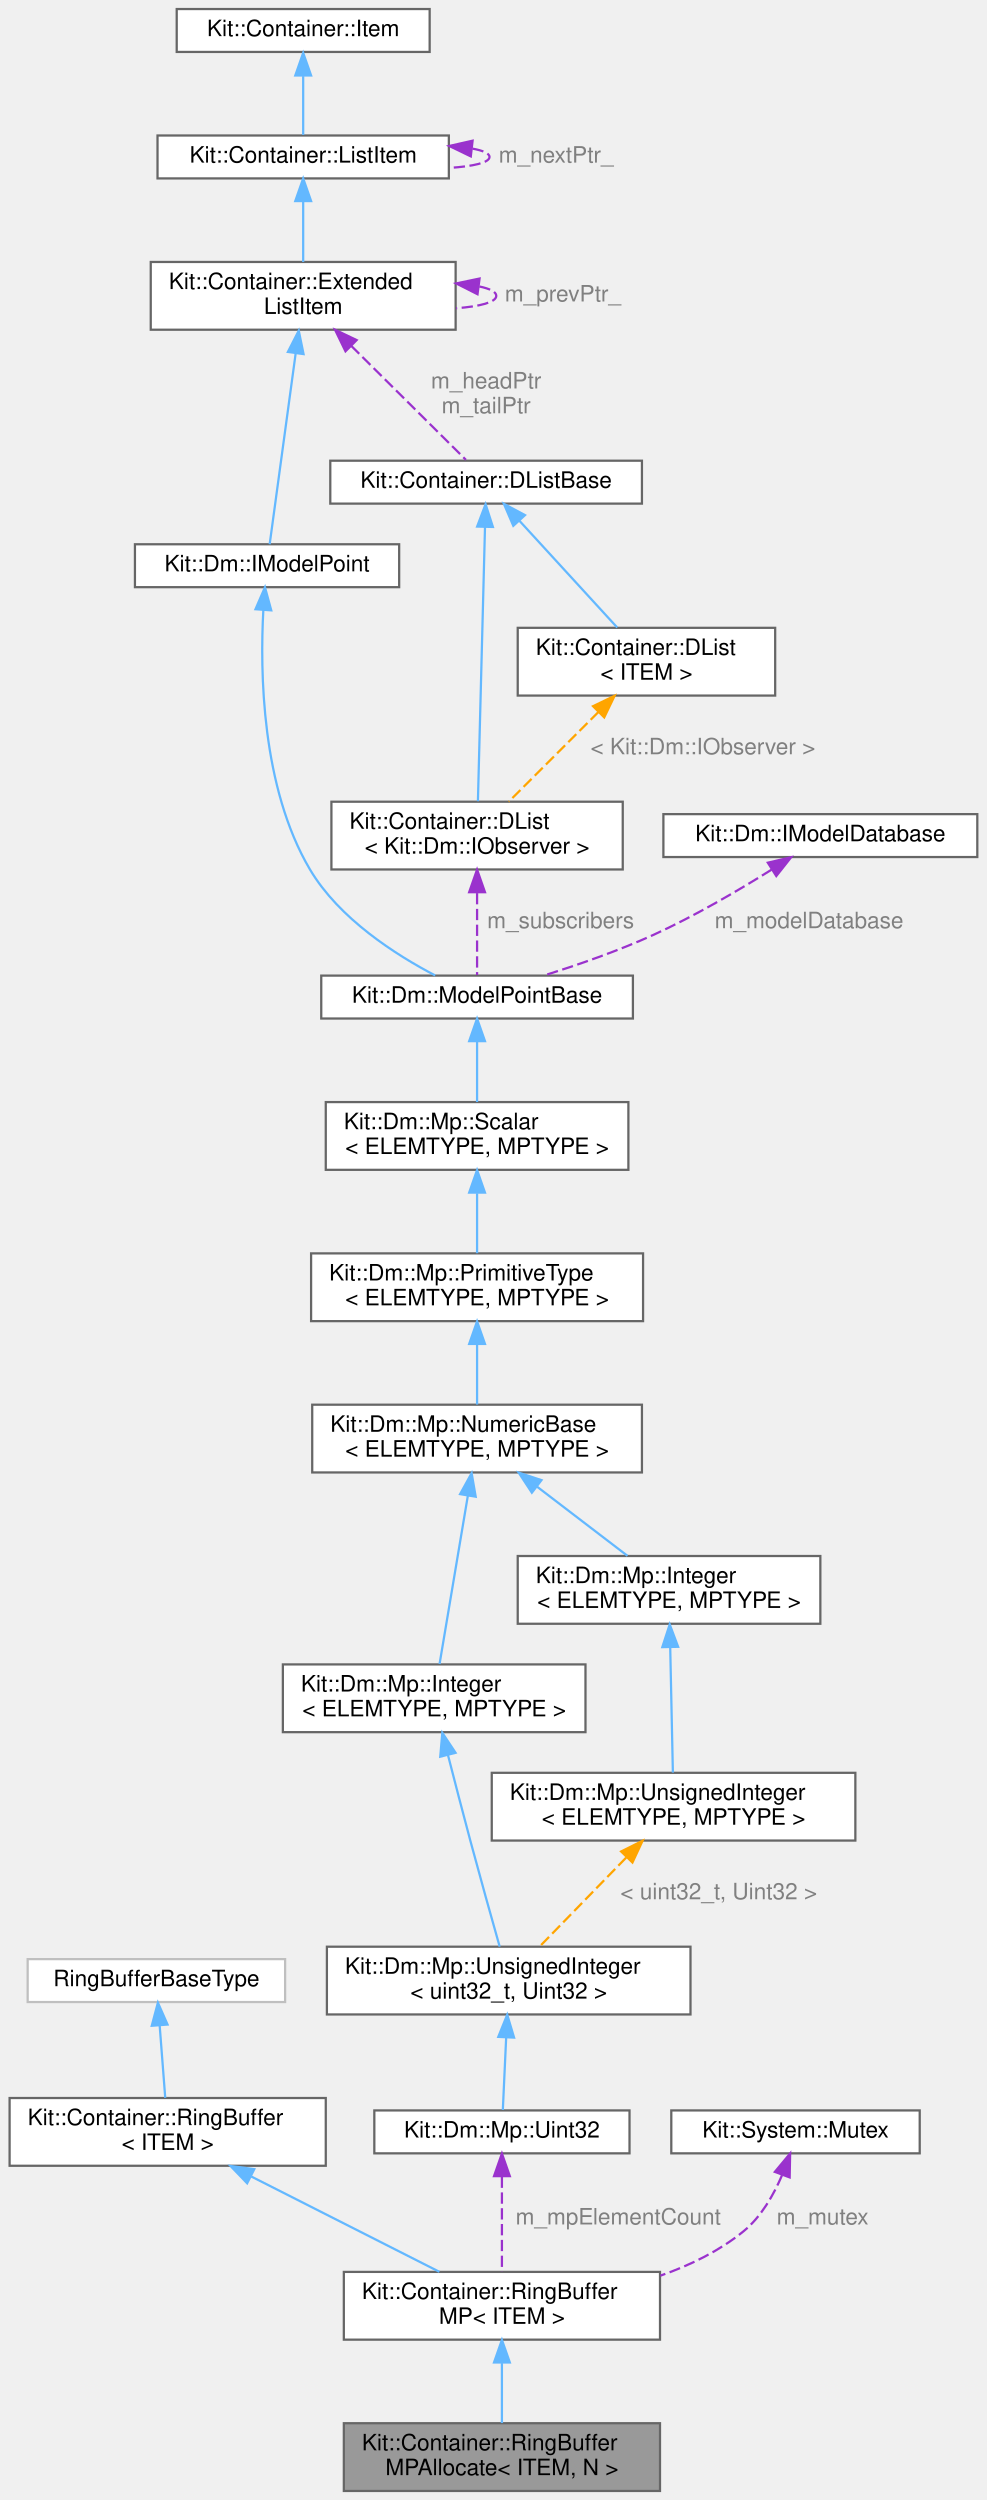
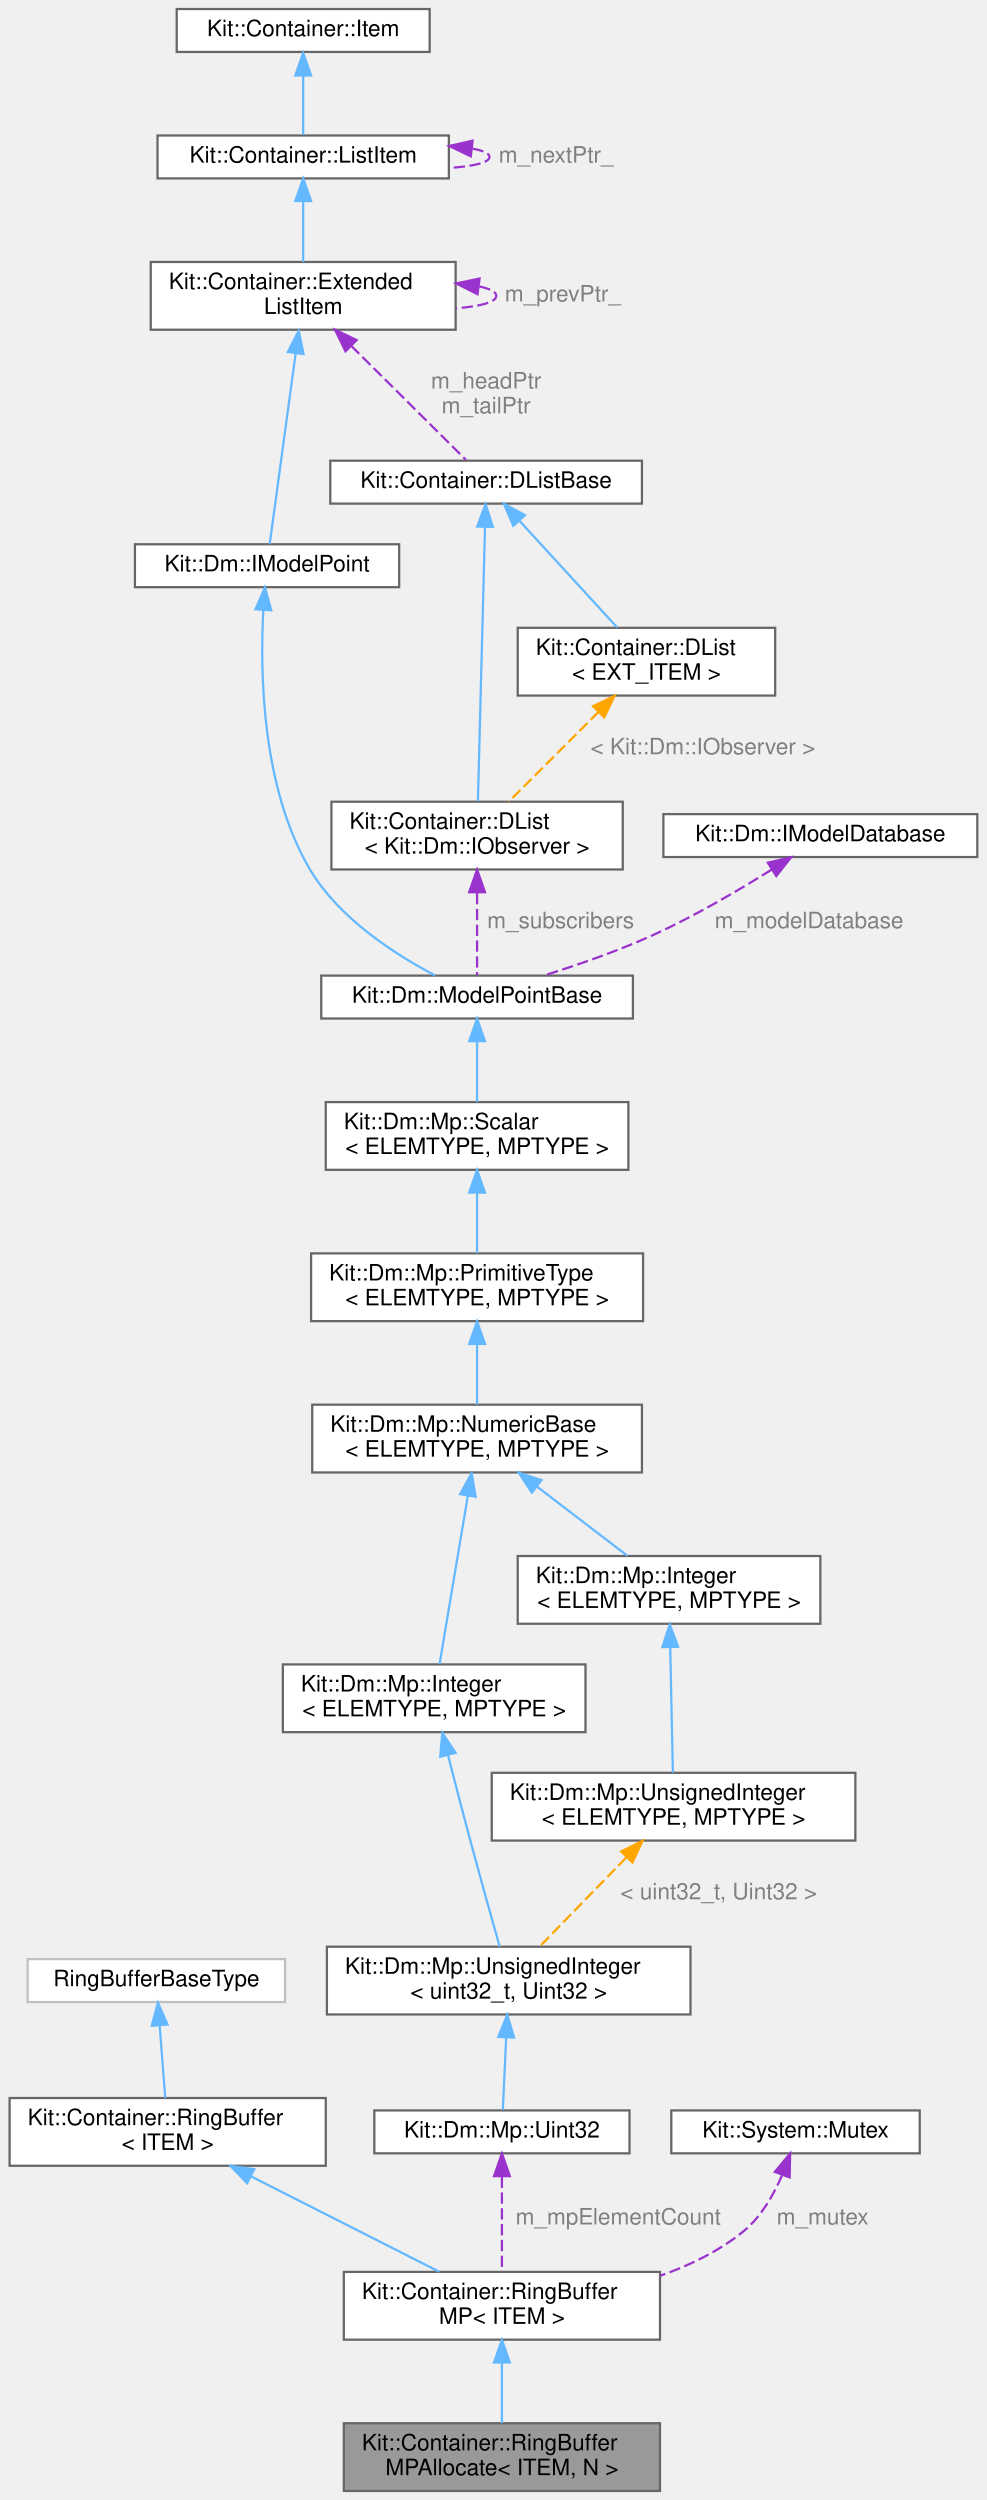
<svg xmlns="http://www.w3.org/2000/svg" xmlns:xlink="http://www.w3.org/1999/xlink" width="437pt" height="1107pt" viewBox="0.00 0.00 436.50 1107.00">
  <g id="graph0" class="graph" transform="scale(1 1) rotate(0) translate(4 1103)">
    <g id="Node000001" class="node">
      <g id="a_Node000001">
        <a xlink:title="This template class extends the RingBufferMP class by statically allocating memory for the ring buffe...">
          <polygon fill="#999999" stroke="#666666" points="288,-30 148,-30 148,0 288,0 288,-30" />
          <text text-anchor="start" x="156" y="-18" font-family="Helvetica,sans-Serif" font-size="10.00">Kit::Container::RingBuffer</text>
          <text text-anchor="middle" x="218" y="-7" font-family="Helvetica,sans-Serif" font-size="10.00">MPAllocate&lt; ITEM, N &gt;</text>
        </a>
      </g>
    </g>
    <g id="Node000002" class="node">
      <g id="a_Node000002">
        <a xlink:href="class_kit_1_1_container_1_1_ring_buffer_m_p.html" target="_top" xlink:title="This template class extends the RingBuffer class to be thread safe AND has Uint32 Model Point that tr...">
          <polygon fill="white" stroke="#666666" points="288,-97 148,-97 148,-67 288,-67 288,-97" />
          <text text-anchor="start" x="156" y="-85" font-family="Helvetica,sans-Serif" font-size="10.00">Kit::Container::RingBuffer</text>
          <text text-anchor="middle" x="218" y="-74" font-family="Helvetica,sans-Serif" font-size="10.00">MP&lt; ITEM &gt;</text>
        </a>
      </g>
    </g>
    <g id="edge1_Node000001_Node000002" class="edge">
      <g id="a_edge1_Node000001_Node000002">
        <a xlink:title=" ">
          <path fill="none" stroke="#63b8ff" d="M218,-56.61C218,-47.65 218,-37.82 218,-30.08" />
          <polygon fill="#63b8ff" stroke="#63b8ff" points="214.5,-56.9 218,-66.9 221.5,-56.9 214.5,-56.9" />
        </a>
      </g>
    </g>
    <g id="Node000003" class="node">
      <g id="a_Node000003">
        <a xlink:href="class_kit_1_1_container_1_1_ring_buffer.html" target="_top" xlink:title="This template class implements a Ring Buffer.">
          <polygon fill="white" stroke="#666666" points="140,-174 0,-174 0,-144 140,-144 140,-174" />
          <text text-anchor="start" x="8" y="-162" font-family="Helvetica,sans-Serif" font-size="10.00">Kit::Container::RingBuffer</text>
          <text text-anchor="middle" x="70" y="-151" font-family="Helvetica,sans-Serif" font-size="10.00">&lt; ITEM &gt;</text>
        </a>
      </g>
    </g>
    <g id="edge2_Node000002_Node000003" class="edge">
      <g id="a_edge2_Node000002_Node000003">
        <a xlink:title=" ">
          <path fill="none" stroke="#63b8ff" d="M106.96,-139.27C132.8,-126.18 166.76,-108.97 190.29,-97.04" />
          <polygon fill="#63b8ff" stroke="#63b8ff" points="105.18,-136.25 97.84,-143.89 108.34,-142.49 105.18,-136.25" />
        </a>
      </g>
    </g>
    <g id="Node000004" class="node">
      <g id="a_Node000004">
        <a xlink:title=" ">
          <polygon fill="white" stroke="#bfbfbf" points="122,-235.5 8,-235.5 8,-216.5 122,-216.5 122,-235.5" />
          <text text-anchor="middle" x="65" y="-223.5" font-family="Helvetica,sans-Serif" font-size="10.00">RingBufferBaseType</text>
        </a>
      </g>
    </g>
    <g id="edge3_Node000003_Node000004" class="edge">
      <g id="a_edge3_Node000003_Node000004">
        <a xlink:title=" ">
          <path fill="none" stroke="#63b8ff" d="M66.44,-206.24C67.23,-195.99 68.19,-183.5 68.92,-174.09" />
          <polygon fill="#63b8ff" stroke="#63b8ff" points="62.95,-205.99 65.67,-216.23 69.93,-206.53 62.95,-205.99" />
        </a>
      </g>
    </g>
    <g id="Node000005" class="node">
      <g id="a_Node000005">
        <a xlink:href="class_kit_1_1_dm_1_1_mp_1_1_uint32.html" target="_top" xlink:title="This class provides a concrete implementation for a Point who's data is a uint32_t.">
          <polygon fill="white" stroke="#666666" points="274.5,-168.5 161.5,-168.5 161.5,-149.5 274.5,-149.5 274.5,-168.5" />
          <text text-anchor="middle" x="218" y="-156.5" font-family="Helvetica,sans-Serif" font-size="10.00">Kit::Dm::Mp::Uint32</text>
        </a>
      </g>
    </g>
    <g id="edge4_Node000002_Node000005" class="edge">
      <g id="a_edge4_Node000002_Node000005">
        <a xlink:title=" ">
          <path fill="none" stroke="#9a32cd" stroke-dasharray="5,2" d="M218,-139.2C218,-126.14 218,-109.01 218,-97.11" />
          <polygon fill="#9a32cd" stroke="#9a32cd" points="214.5,-139.4 218,-149.4 221.5,-139.4 214.5,-139.4" />
        </a>
      </g>
      <text text-anchor="middle" x="269.5" y="-118" font-family="Helvetica,sans-Serif" font-size="10.00" fill="grey"> m_mpElementCount</text>
    </g>
    <g id="Node000006" class="node">
      <g id="a_Node000006">
        <a xlink:href="class_kit_1_1_dm_1_1_mp_1_1_unsigned_integer.html" target="_top" xlink:title=" ">
          <polygon fill="white" stroke="#666666" points="301.5,-241 140.5,-241 140.5,-211 301.5,-211 301.5,-241" />
          <text text-anchor="start" x="148.5" y="-229" font-family="Helvetica,sans-Serif" font-size="10.00">Kit::Dm::Mp::UnsignedInteger</text>
          <text text-anchor="middle" x="221" y="-218" font-family="Helvetica,sans-Serif" font-size="10.00">&lt; uint32_t, Uint32 &gt;</text>
        </a>
      </g>
    </g>
    <g id="edge5_Node000005_Node000006" class="edge">
      <g id="a_edge5_Node000005_Node000006">
        <a xlink:title=" ">
          <path fill="none" stroke="#63b8ff" d="M219.88,-200.75C219.36,-189.52 218.78,-176.88 218.4,-168.69" />
          <polygon fill="#63b8ff" stroke="#63b8ff" points="216.39,-201.07 220.35,-210.9 223.38,-200.75 216.39,-201.07" />
        </a>
      </g>
    </g>
    <g id="Node000007" class="node">
      <g id="a_Node000007">
        <a xlink:href="class_kit_1_1_dm_1_1_mp_1_1_integer.html" target="_top" xlink:title="This template class provides a mostly concrete implementation for a Model Point who's data is a C int...">
          <polygon fill="white" stroke="#666666" points="255,-366 121,-366 121,-336 255,-336 255,-366" />
          <text text-anchor="start" x="129" y="-354" font-family="Helvetica,sans-Serif" font-size="10.00">Kit::Dm::Mp::Integer</text>
          <text text-anchor="middle" x="188" y="-343" font-family="Helvetica,sans-Serif" font-size="10.00">&lt; ELEMTYPE, MPTYPE &gt;</text>
        </a>
      </g>
    </g>
    <g id="edge6_Node000006_Node000007" class="edge">
      <g id="a_edge6_Node000006_Node000007">
        <a xlink:title=" ">
          <path fill="none" stroke="#63b8ff" d="M194.09,-325.94C197.04,-314.44 200.65,-300.49 204,-288 208.33,-271.86 213.51,-253.38 217.01,-241.03" />
          <polygon fill="#63b8ff" stroke="#63b8ff" points="190.69,-325.14 191.61,-335.7 197.47,-326.87 190.69,-325.14" />
        </a>
      </g>
    </g>
    <g id="Node000008" class="node">
      <g id="a_Node000008">
        <a xlink:href="class_kit_1_1_dm_1_1_mp_1_1_numeric_base.html" target="_top" xlink:title="This template class extends the PrimitiveType class to provide numeric operations.">
          <polygon fill="white" stroke="#666666" points="280,-481 134,-481 134,-451 280,-451 280,-481" />
          <text text-anchor="start" x="142" y="-469" font-family="Helvetica,sans-Serif" font-size="10.00">Kit::Dm::Mp::NumericBase</text>
          <text text-anchor="middle" x="207" y="-458" font-family="Helvetica,sans-Serif" font-size="10.00">&lt; ELEMTYPE, MPTYPE &gt;</text>
        </a>
      </g>
    </g>
    <g id="edge7_Node000007_Node000008" class="edge">
      <g id="a_edge7_Node000007_Node000008">
        <a xlink:title=" ">
          <path fill="none" stroke="#63b8ff" d="M202.93,-440.79C199.11,-418.08 193.53,-384.9 190.39,-366.2" />
          <polygon fill="#63b8ff" stroke="#63b8ff" points="199.48,-441.41 204.59,-450.69 206.39,-440.25 199.48,-441.41" />
        </a>
      </g>
    </g>
    <g id="Node000021" class="node">
      <g id="a_Node000021">
        <a xlink:href="class_kit_1_1_dm_1_1_mp_1_1_integer.html" target="_top" xlink:title="This template class provides a mostly concrete implementation for a Model Point who's data is a C int...">
          <polygon fill="white" stroke="#666666" points="359,-414 225,-414 225,-384 359,-384 359,-414" />
          <text text-anchor="start" x="233" y="-402" font-family="Helvetica,sans-Serif" font-size="10.00">Kit::Dm::Mp::Integer</text>
          <text text-anchor="middle" x="292" y="-391" font-family="Helvetica,sans-Serif" font-size="10.00">&lt; ELEMTYPE, MPTYPE &gt;</text>
        </a>
      </g>
    </g>
    <g id="edge25_Node000021_Node000008" class="edge">
      <g id="a_edge25_Node000021_Node000008">
        <a xlink:title=" ">
          <path fill="none" stroke="#63b8ff" d="M233.59,-444.67C246.59,-434.73 261.9,-423.01 273.59,-414.08" />
          <polygon fill="#63b8ff" stroke="#63b8ff" points="231.26,-442.04 225.44,-450.9 235.51,-447.6 231.26,-442.04" />
        </a>
      </g>
    </g>
    <g id="Node000009" class="node">
      <g id="a_Node000009">
        <a xlink:href="class_kit_1_1_dm_1_1_mp_1_1_primitive_type.html" target="_top" xlink:title="This template class extends the Scalar base class to data that is a C primitive type of type: 'ELEMTY...">
          <polygon fill="white" stroke="#666666" points="280.5,-548 133.5,-548 133.5,-518 280.5,-518 280.5,-548" />
          <text text-anchor="start" x="141.5" y="-536" font-family="Helvetica,sans-Serif" font-size="10.00">Kit::Dm::Mp::PrimitiveType</text>
          <text text-anchor="middle" x="207" y="-525" font-family="Helvetica,sans-Serif" font-size="10.00">&lt; ELEMTYPE, MPTYPE &gt;</text>
        </a>
      </g>
    </g>
    <g id="edge8_Node000008_Node000009" class="edge">
      <g id="a_edge8_Node000008_Node000009">
        <a xlink:title=" ">
          <path fill="none" stroke="#63b8ff" d="M207,-507.61C207,-498.65 207,-488.82 207,-481.08" />
          <polygon fill="#63b8ff" stroke="#63b8ff" points="203.5,-507.9 207,-517.9 210.5,-507.9 203.5,-507.9" />
        </a>
      </g>
    </g>
    <g id="Node000010" class="node">
      <g id="a_Node000010">
        <a xlink:href="class_kit_1_1_dm_1_1_mp_1_1_scalar.html" target="_top" xlink:title="This template class is partial concrete class that provides a basic implementation for a Model Point ...">
          <polygon fill="white" stroke="#666666" points="274,-615 140,-615 140,-585 274,-585 274,-615" />
          <text text-anchor="start" x="148" y="-603" font-family="Helvetica,sans-Serif" font-size="10.00">Kit::Dm::Mp::Scalar</text>
          <text text-anchor="middle" x="207" y="-592" font-family="Helvetica,sans-Serif" font-size="10.00">&lt; ELEMTYPE, MPTYPE &gt;</text>
        </a>
      </g>
    </g>
    <g id="edge9_Node000009_Node000010" class="edge">
      <g id="a_edge9_Node000009_Node000010">
        <a xlink:title=" ">
          <path fill="none" stroke="#63b8ff" d="M207,-574.61C207,-565.65 207,-555.82 207,-548.08" />
          <polygon fill="#63b8ff" stroke="#63b8ff" points="203.5,-574.9 207,-584.9 210.5,-574.9 203.5,-574.9" />
        </a>
      </g>
    </g>
    <g id="Node000011" class="node">
      <g id="a_Node000011">
        <a xlink:href="class_kit_1_1_dm_1_1_model_point_base.html" target="_top" xlink:title="This concrete class provide common infrastructure for a Model Point.">
          <polygon fill="white" stroke="#666666" points="276,-671 138,-671 138,-652 276,-652 276,-671" />
          <text text-anchor="middle" x="207" y="-659" font-family="Helvetica,sans-Serif" font-size="10.00">Kit::Dm::ModelPointBase</text>
        </a>
      </g>
    </g>
    <g id="edge10_Node000010_Node000011" class="edge">
      <g id="a_edge10_Node000010_Node000011">
        <a xlink:title=" ">
          <path fill="none" stroke="#63b8ff" d="M207,-641.73C207,-633.09 207,-623 207,-615.02" />
          <polygon fill="#63b8ff" stroke="#63b8ff" points="203.5,-641.98 207,-651.98 210.5,-641.98 203.5,-641.98" />
        </a>
      </g>
    </g>
    <g id="Node000012" class="node">
      <g id="a_Node000012">
        <a xlink:href="class_kit_1_1_dm_1_1_i_model_point.html" target="_top" xlink:title="This mostly abstract class defines the interface for a Model Point.">
          <polygon fill="white" stroke="#666666" points="172.5,-862 55.5,-862 55.5,-843 172.5,-843 172.5,-862" />
          <text text-anchor="middle" x="114" y="-850" font-family="Helvetica,sans-Serif" font-size="10.00">Kit::Dm::IModelPoint</text>
        </a>
      </g>
    </g>
    <g id="edge11_Node000011_Node000012" class="edge">
      <g id="a_edge11_Node000011_Node000012">
        <a xlink:title=" ">
          <path fill="none" stroke="#63b8ff" d="M112.36,-832.89C110.86,-805.68 111.51,-754.32 133,-718 145.92,-696.16 171.08,-680.14 188.45,-671.07" />
          <polygon fill="#63b8ff" stroke="#63b8ff" points="108.88,-833.24 113.08,-842.96 115.86,-832.74 108.88,-833.24" />
        </a>
      </g>
    </g>
    <g id="Node000013" class="node">
      <g id="a_Node000013">
        <a xlink:href="class_kit_1_1_container_1_1_extended_list_item.html" target="_top" xlink:title="This class is used by the Container classes to implement a various types of DOUBLY linked containers.">
          <polygon fill="white" stroke="#666666" points="197.5,-987 62.5,-987 62.5,-957 197.5,-957 197.5,-987" />
          <text text-anchor="start" x="70.5" y="-975" font-family="Helvetica,sans-Serif" font-size="10.00">Kit::Container::Extended</text>
          <text text-anchor="middle" x="130" y="-964" font-family="Helvetica,sans-Serif" font-size="10.00">ListItem</text>
        </a>
      </g>
    </g>
    <g id="edge12_Node000012_Node000013" class="edge">
      <g id="a_edge12_Node000012_Node000013">
        <a xlink:title=" ">
          <path fill="none" stroke="#63b8ff" d="M126.68,-946.59C123.08,-920.19 117.55,-879.55 115.16,-862.02" />
          <polygon fill="#63b8ff" stroke="#63b8ff" points="123.22,-947.16 128.04,-956.59 130.16,-946.21 123.22,-947.16" />
        </a>
      </g>
    </g>
    <g id="edge16_Node000013_Node000013" class="edge">
      <g id="a_edge16_Node000013_Node000013">
        <a xlink:title=" ">
          <path fill="none" stroke="#9a32cd" stroke-dasharray="5,2" d="M208,-976.15C212.69,-975.16 215.5,-973.78 215.5,-972 215.5,-969.16 208.3,-967.32 197.73,-966.5" />
          <polygon fill="#9a32cd" stroke="#9a32cd" points="207.19,-972.72 197.73,-977.5 208.1,-979.66 207.19,-972.72" />
        </a>
      </g>
      <text text-anchor="middle" x="245" y="-969.5" font-family="Helvetica,sans-Serif" font-size="10.00" fill="grey"> m_prevPtr_</text>
    </g>
    <g id="Node000017" class="node">
      <g id="a_Node000017">
        <a xlink:href="class_kit_1_1_container_1_1_d_list_base.html" target="_top" xlink:title="This protected base class implements a NON-TYPE-SAFE a doubly linked list which maintains the orderin...">
          <polygon fill="white" stroke="#666666" points="280,-899 142,-899 142,-880 280,-880 280,-899" />
          <text text-anchor="middle" x="211" y="-887" font-family="Helvetica,sans-Serif" font-size="10.00">Kit::Container::DListBase</text>
        </a>
      </g>
    </g>
    <g id="edge19_Node000017_Node000013" class="edge">
      <g id="a_edge19_Node000017_Node000013">
        <a xlink:title=" ">
          <path fill="none" stroke="#9a32cd" stroke-dasharray="5,2" d="M151.26,-949.87C167.8,-933.44 189.91,-911.46 202.06,-899.38" />
          <polygon fill="#9a32cd" stroke="#9a32cd" points="148.73,-947.45 144.11,-956.98 153.67,-952.41 148.73,-947.45" />
        </a>
      </g>
      <text text-anchor="middle" x="211" y="-931" font-family="Helvetica,sans-Serif" font-size="10.00" fill="grey"> m_headPtr</text>
      <text text-anchor="middle" x="211" y="-920" font-family="Helvetica,sans-Serif" font-size="10.00" fill="grey">m_tailPtr</text>
    </g>
    <g id="Node000014" class="node">
      <g id="a_Node000014">
        <a xlink:href="class_kit_1_1_container_1_1_list_item.html" target="_top" xlink:title="This class is used by the Container classes to implement a various types of linked lists containers.">
          <polygon fill="white" stroke="#666666" points="194.5,-1043 65.5,-1043 65.5,-1024 194.5,-1024 194.5,-1043" />
          <text text-anchor="middle" x="130" y="-1031" font-family="Helvetica,sans-Serif" font-size="10.00">Kit::Container::ListItem</text>
        </a>
      </g>
    </g>
    <g id="edge13_Node000013_Node000014" class="edge">
      <g id="a_edge13_Node000013_Node000014">
        <a xlink:title=" ">
          <path fill="none" stroke="#63b8ff" d="M130,-1013.73C130,-1005.09 130,-995 130,-987.02" />
          <polygon fill="#63b8ff" stroke="#63b8ff" points="126.5,-1013.98 130,-1023.98 133.5,-1013.98 126.5,-1013.98" />
        </a>
      </g>
    </g>
    <g id="edge15_Node000014_Node000014" class="edge">
      <g id="a_edge15_Node000014_Node000014">
        <a xlink:title=" ">
          <path fill="none" stroke="#9a32cd" stroke-dasharray="5,2" d="M204.96,-1037.19C209.66,-1036.32 212.5,-1035.09 212.5,-1033.5 212.5,-1030.96 205.24,-1029.34 194.68,-1028.64" />
          <polygon fill="#9a32cd" stroke="#9a32cd" points="204.22,-1033.75 194.68,-1038.36 205.01,-1040.7 204.22,-1033.75" />
        </a>
      </g>
      <text text-anchor="middle" x="242" y="-1031" font-family="Helvetica,sans-Serif" font-size="10.00" fill="grey"> m_nextPtr_</text>
    </g>
    <g id="Node000015" class="node">
      <g id="a_Node000015">
        <a xlink:href="class_kit_1_1_container_1_1_item.html" target="_top" xlink:title="This class is used by the Intrusive Container classes to enforce the semantic and item/element can be...">
          <polygon fill="white" stroke="#666666" points="186,-1099 74,-1099 74,-1080 186,-1080 186,-1099" />
          <text text-anchor="middle" x="130" y="-1087" font-family="Helvetica,sans-Serif" font-size="10.00">Kit::Container::Item</text>
        </a>
      </g>
    </g>
    <g id="edge14_Node000014_Node000015" class="edge">
      <g id="a_edge14_Node000014_Node000015">
        <a xlink:title=" ">
          <path fill="none" stroke="#63b8ff" d="M130,-1069.3C130,-1060.41 130,-1050.28 130,-1043.25" />
          <polygon fill="#63b8ff" stroke="#63b8ff" points="126.5,-1069.58 130,-1079.58 133.5,-1069.58 126.5,-1069.58" />
        </a>
      </g>
    </g>
    <g id="Node000016" class="node">
      <g id="a_Node000016">
        <a xlink:href="class_kit_1_1_container_1_1_d_list.html" target="_top" xlink:title=" ">
          <polygon fill="white" stroke="#666666" points="271.5,-748 142.5,-748 142.5,-718 271.5,-718 271.5,-748" />
          <text text-anchor="start" x="150.5" y="-736" font-family="Helvetica,sans-Serif" font-size="10.00">Kit::Container::DList</text>
          <text text-anchor="middle" x="207" y="-725" font-family="Helvetica,sans-Serif" font-size="10.00">&lt; Kit::Dm::IObserver &gt;</text>
        </a>
      </g>
    </g>
    <g id="edge17_Node000011_Node000016" class="edge">
      <g id="a_edge17_Node000011_Node000016">
        <a xlink:title=" ">
          <path fill="none" stroke="#9a32cd" stroke-dasharray="5,2" d="M207,-707.56C207,-694.95 207,-680.35 207,-671.27" />
          <polygon fill="#9a32cd" stroke="#9a32cd" points="203.5,-707.94 207,-717.94 210.5,-707.94 203.5,-707.94" />
        </a>
      </g>
      <text text-anchor="middle" x="244" y="-692" font-family="Helvetica,sans-Serif" font-size="10.00" fill="grey"> m_subscribers</text>
    </g>
    <g id="edge18_Node000016_Node000017" class="edge">
      <g id="a_edge18_Node000016_Node000017">
        <a xlink:title=" ">
          <path fill="none" stroke="#63b8ff" d="M210.51,-869.73C209.7,-838.42 208.09,-776.18 207.37,-748.21" />
          <polygon fill="#63b8ff" stroke="#63b8ff" points="207.02,-869.84 210.77,-879.75 214.01,-869.66 207.02,-869.84" />
        </a>
      </g>
    </g>
    <g id="Node000018" class="node">
      <g id="a_Node000018">
-         <a xlink:href="class_kit_1_1_container_1_1_d_list.html" target="_top" xlink:title="This template class implements a singly linked list which maintains the ordering imposed on it by the...">
+         <a xlink:href="class_kit_1_1_container_1_1_d_list.html" target="_top" xlink:title="This template class implements a double linked list which maintains the ordering imposed on it by the...">
          <polygon fill="white" stroke="#666666" points="339,-825 225,-825 225,-795 339,-795 339,-825" />
          <text text-anchor="start" x="233" y="-813" font-family="Helvetica,sans-Serif" font-size="10.00">Kit::Container::DList</text>
-           <text text-anchor="middle" x="282" y="-802" font-family="Helvetica,sans-Serif" font-size="10.00">&lt; ITEM &gt;</text>
+           <text text-anchor="middle" x="282" y="-802" font-family="Helvetica,sans-Serif" font-size="10.00">&lt; EXT_ITEM &gt;</text>
        </a>
      </g>
    </g>
    <g id="edge21_Node000018_Node000017" class="edge">
      <g id="a_edge21_Node000018_Node000017">
        <a xlink:title=" ">
          <path fill="none" stroke="#63b8ff" d="M225.66,-872.5C238.44,-858.55 256.8,-838.51 269.05,-825.14" />
          <polygon fill="#63b8ff" stroke="#63b8ff" points="223.04,-870.17 218.87,-879.91 228.21,-874.9 223.04,-870.17" />
        </a>
      </g>
    </g>
    <g id="edge20_Node000016_Node000018" class="edge">
      <g id="a_edge20_Node000016_Node000018">
        <a xlink:title=" ">
          <path fill="none" stroke="orange" stroke-dasharray="5,2" d="M260.82,-787.82C248.08,-775.08 232.24,-759.24 221.04,-748.04" />
          <polygon fill="orange" stroke="orange" points="258.35,-790.3 267.89,-794.89 263.3,-785.35 258.35,-790.3" />
        </a>
      </g>
      <text text-anchor="middle" x="307" y="-769" font-family="Helvetica,sans-Serif" font-size="10.00" fill="grey"> &lt; Kit::Dm::IObserver &gt;</text>
    </g>
    <g id="Node000019" class="node">
      <g id="a_Node000019">
        <a xlink:href="class_kit_1_1_dm_1_1_i_model_database.html" target="_top" xlink:title="This class defines the basic operations that can be performed on a Model Base.">
          <polygon fill="white" stroke="#666666" points="428.5,-742.5 289.5,-742.5 289.5,-723.5 428.5,-723.5 428.5,-742.5" />
          <text text-anchor="middle" x="359" y="-730.5" font-family="Helvetica,sans-Serif" font-size="10.00">Kit::Dm::IModelDatabase</text>
        </a>
      </g>
    </g>
    <g id="edge22_Node000011_Node000019" class="edge">
      <g id="a_edge22_Node000011_Node000019">
        <a xlink:title=" ">
          <path fill="none" stroke="#9a32cd" stroke-dasharray="5,2" d="M337.38,-717.9C322.94,-708.87 303.31,-697.33 285,-689 269.51,-681.95 251.57,-675.73 236.8,-671.09" />
          <polygon fill="#9a32cd" stroke="#9a32cd" points="335.74,-721 346.06,-723.41 339.49,-715.09 335.74,-721" />
        </a>
      </g>
      <text text-anchor="middle" x="354" y="-692" font-family="Helvetica,sans-Serif" font-size="10.00" fill="grey"> m_modelDatabase</text>
    </g>
    <g id="Node000020" class="node">
      <g id="a_Node000020">
        <a xlink:href="class_kit_1_1_dm_1_1_mp_1_1_unsigned_integer.html" target="_top" xlink:title="This template class provides the to/from JSON methods for Unsigned Integers.">
          <polygon fill="white" stroke="#666666" points="374.5,-318 213.5,-318 213.5,-288 374.5,-288 374.5,-318" />
          <text text-anchor="start" x="221.5" y="-306" font-family="Helvetica,sans-Serif" font-size="10.00">Kit::Dm::Mp::UnsignedInteger</text>
          <text text-anchor="middle" x="294" y="-295" font-family="Helvetica,sans-Serif" font-size="10.00">&lt; ELEMTYPE, MPTYPE &gt;</text>
        </a>
      </g>
    </g>
    <g id="edge23_Node000006_Node000020" class="edge">
      <g id="a_edge23_Node000006_Node000020">
        <a xlink:title=" ">
          <path fill="none" stroke="orange" stroke-dasharray="5,2" d="M273.03,-280.46C260.7,-267.79 245.46,-252.13 234.67,-241.04" />
          <polygon fill="orange" stroke="orange" points="270.79,-283.17 280.27,-287.89 275.8,-278.29 270.79,-283.17" />
        </a>
      </g>
      <text text-anchor="middle" x="314" y="-262" font-family="Helvetica,sans-Serif" font-size="10.00" fill="grey"> &lt; uint32_t, Uint32 &gt;</text>
    </g>
    <g id="edge24_Node000020_Node000021" class="edge">
      <g id="a_edge24_Node000020_Node000021">
        <a xlink:title=" ">
          <path fill="none" stroke="#63b8ff" d="M292.52,-373.59C292.89,-355.95 293.39,-332.75 293.7,-318.1" />
          <polygon fill="#63b8ff" stroke="#63b8ff" points="289.02,-373.65 292.3,-383.72 296.02,-373.8 289.02,-373.65" />
        </a>
      </g>
    </g>
    <g id="Node000022" class="node">
      <g id="a_Node000022">
        <a xlink:href="class_kit_1_1_system_1_1_mutex.html" target="_top" xlink:title="This concrete mutex class defines the interface for a mutex that has &quot;recursive&quot; semantics.">
          <polygon fill="white" stroke="#666666" points="403,-168.5 293,-168.5 293,-149.5 403,-149.5 403,-168.5" />
          <text text-anchor="middle" x="348" y="-156.5" font-family="Helvetica,sans-Serif" font-size="10.00">Kit::System::Mutex</text>
        </a>
      </g>
    </g>
    <g id="edge26_Node000002_Node000022" class="edge">
      <g id="a_edge26_Node000002_Node000022">
        <a xlink:title=" ">
          <path fill="none" stroke="#9a32cd" stroke-dasharray="5,2" d="M342.03,-139.81C338.36,-131.19 332.83,-121.4 325,-115 314.34,-106.29 301.36,-99.95 288.17,-95.33" />
          <polygon fill="#9a32cd" stroke="#9a32cd" points="338.85,-141.29 345.62,-149.44 345.41,-138.85 338.85,-141.29" />
        </a>
      </g>
      <text text-anchor="middle" x="360" y="-118" font-family="Helvetica,sans-Serif" font-size="10.00" fill="grey"> m_mutex</text>
    </g>
  </g>
</svg>
